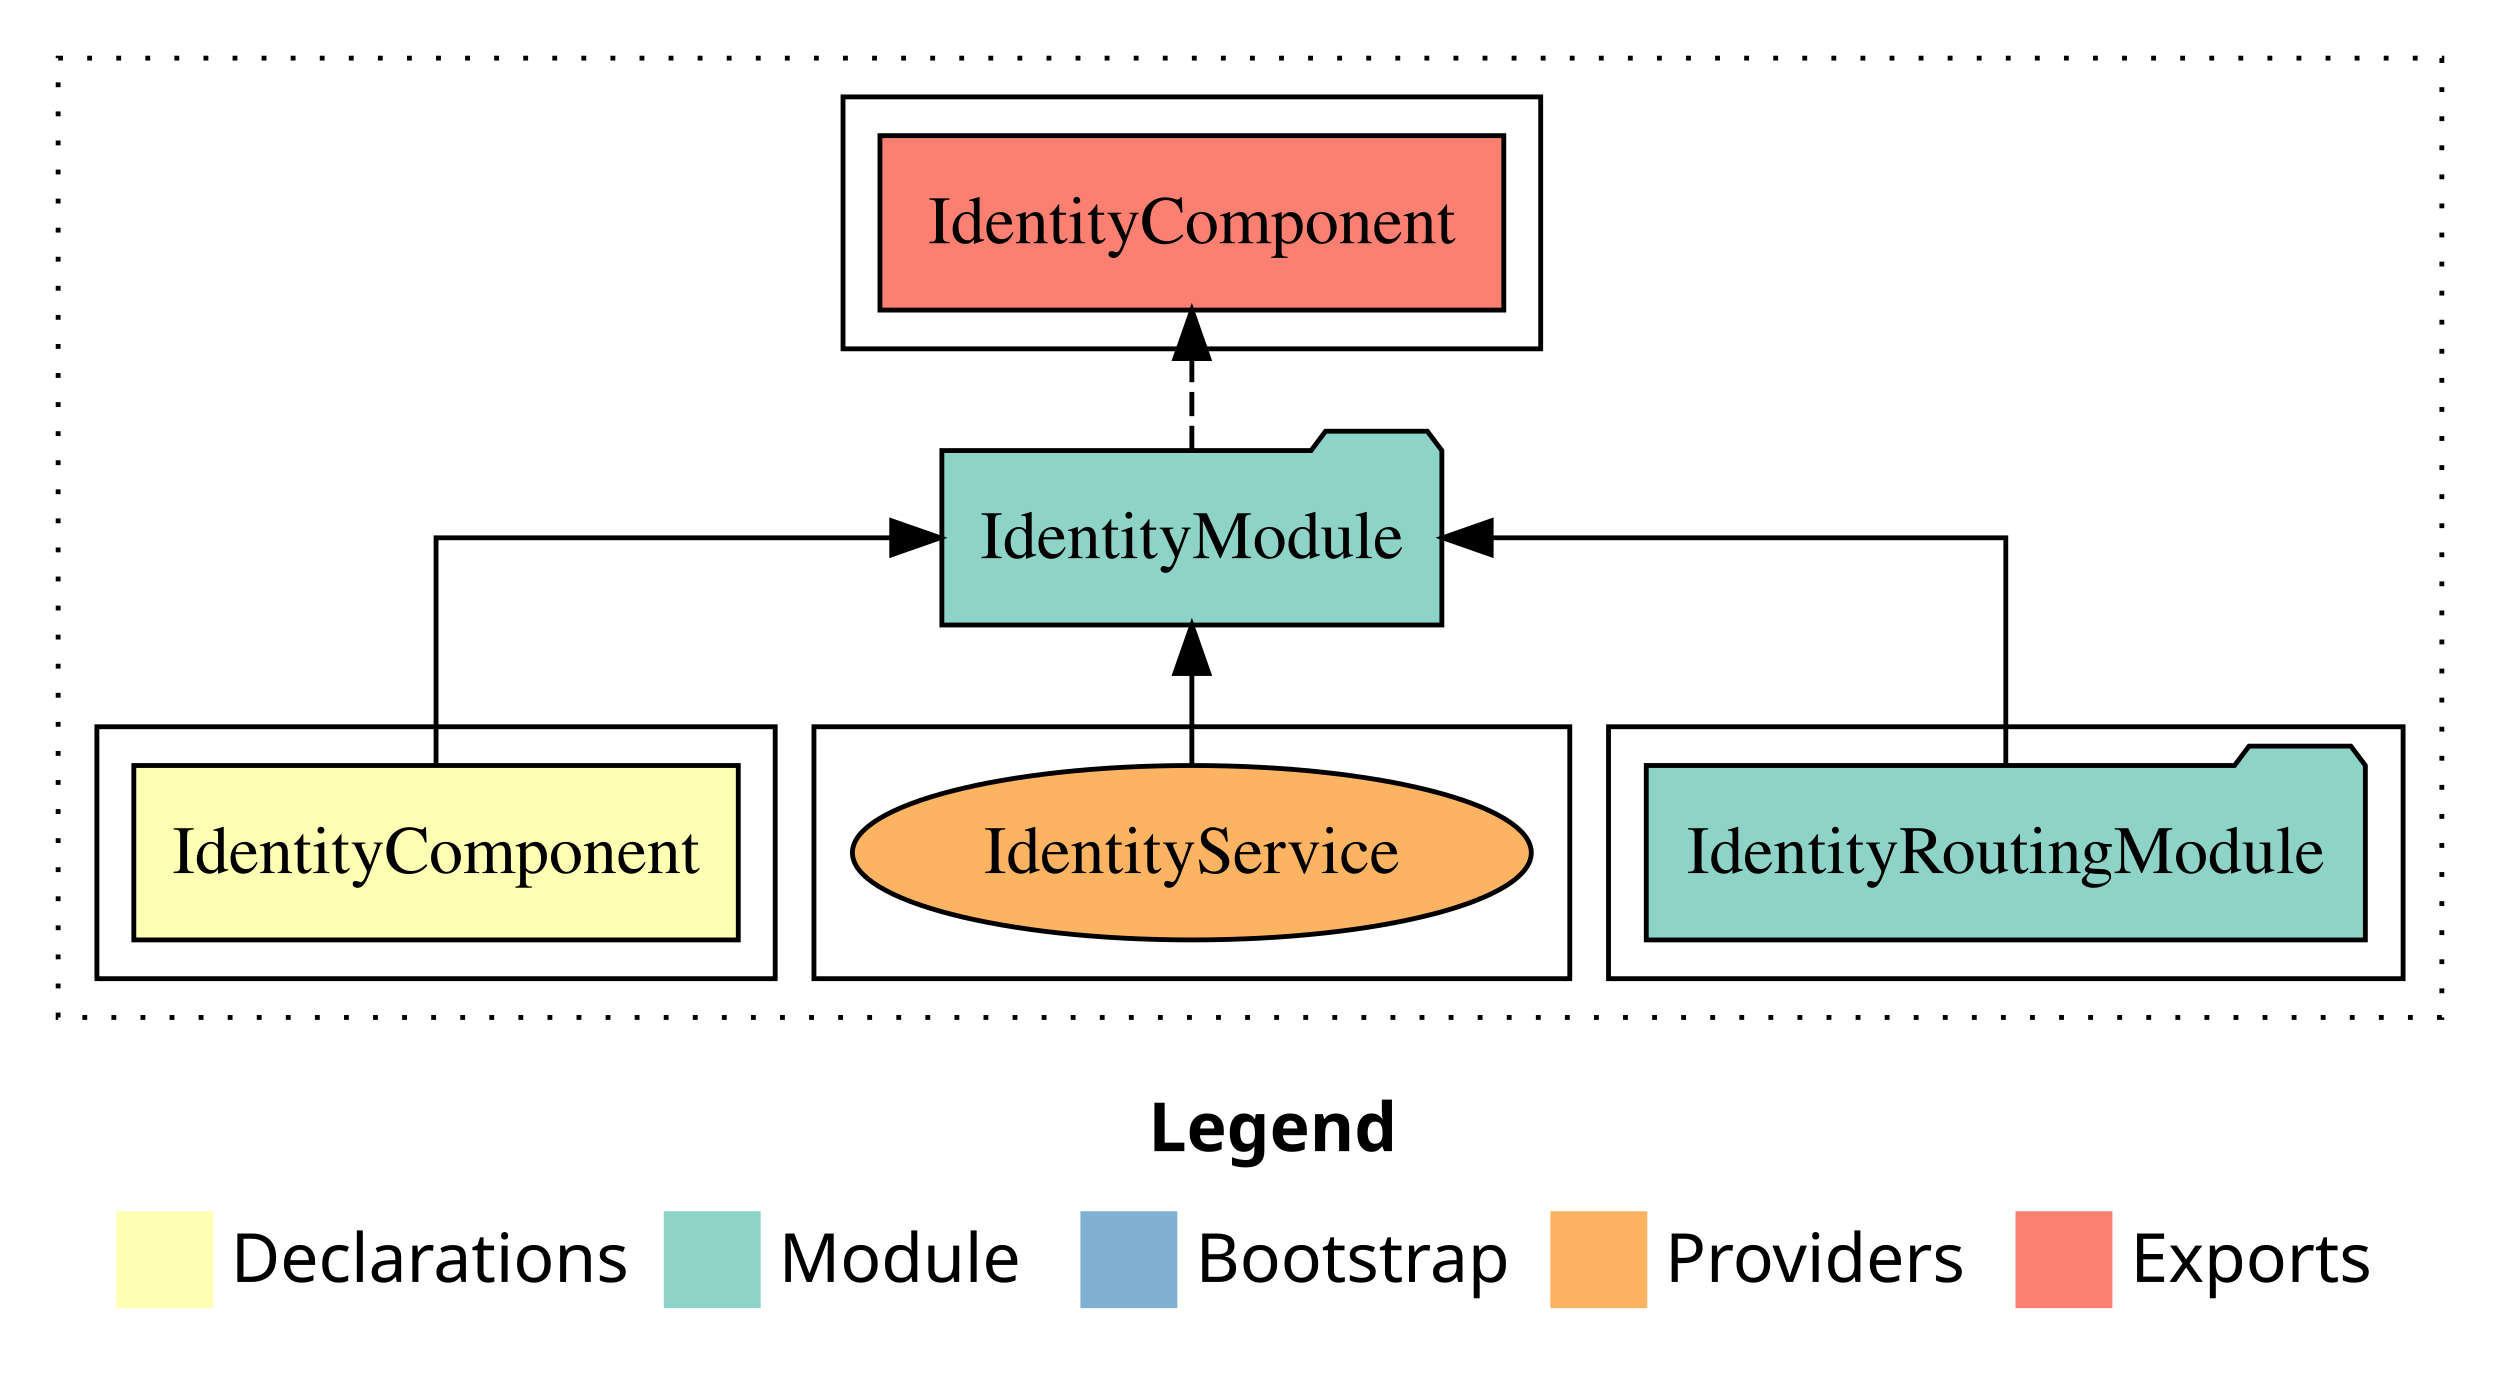
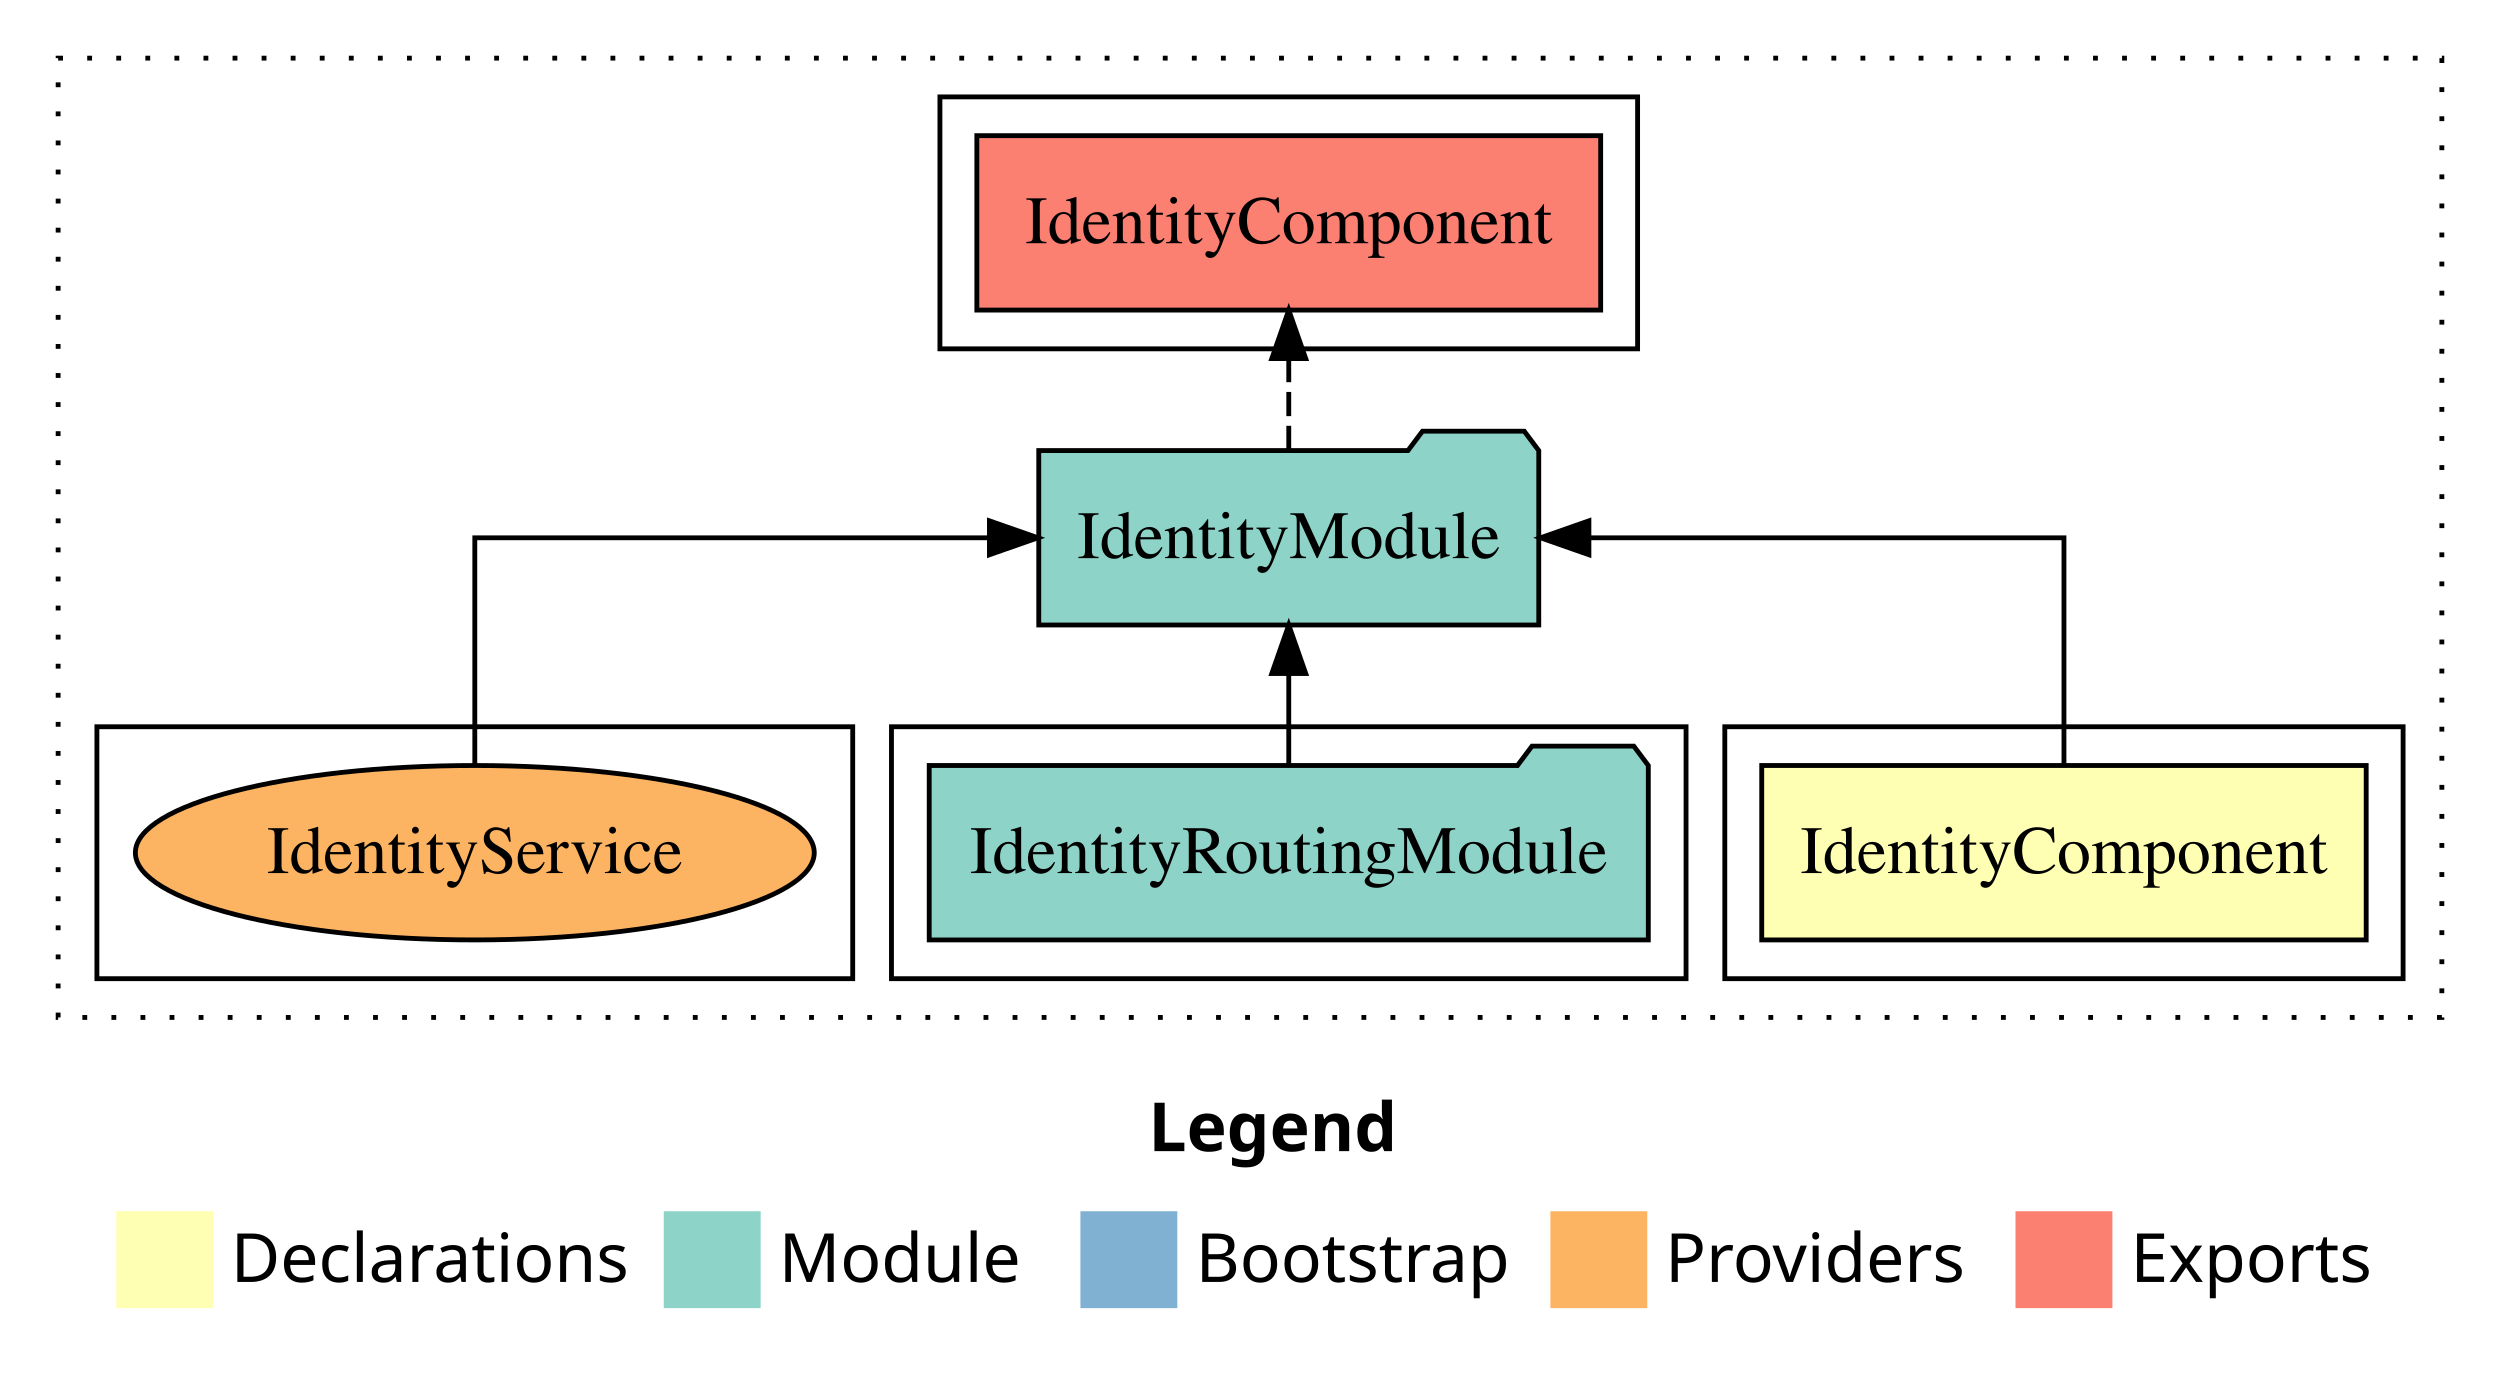
<svg xmlns="http://www.w3.org/2000/svg" width="516pt" height="284pt" viewBox="0.00 0.00 516.00 284.00">
  <g id="graph0" class="graph" transform="scale(1 1) rotate(0) translate(4 280)">
    <polygon fill="white" stroke="transparent" points="-4,4 -4,-280 512,-280 512,4 -4,4" />
    <text text-anchor="start" x="233.01" y="-42.4" font-family="sans-serif" font-weight="bold" font-size="14.00">Legend</text>
    <polygon fill="#ffffb3" stroke="transparent" points="20,-10 20,-30 40,-30 40,-10 20,-10" />
    <text text-anchor="start" x="43.63" y="-15.4" font-family="sans-serif" font-size="14.00">  Declarations</text>
    <polygon fill="#8dd3c7" stroke="transparent" points="133,-10 133,-30 153,-30 153,-10 133,-10" />
    <text text-anchor="start" x="156.73" y="-15.4" font-family="sans-serif" font-size="14.00">  Module</text>
    <polygon fill="#80b1d3" stroke="transparent" points="219,-10 219,-30 239,-30 239,-10 219,-10" />
    <text text-anchor="start" x="242.78" y="-15.4" font-family="sans-serif" font-size="14.00">  Bootstrap</text>
    <polygon fill="#fdb462" stroke="transparent" points="316,-10 316,-30 336,-30 336,-10 316,-10" />
    <text text-anchor="start" x="339.67" y="-15.4" font-family="sans-serif" font-size="14.00">  Providers</text>
    <polygon fill="#fb8072" stroke="transparent" points="412,-10 412,-30 432,-30 432,-10 412,-10" />
    <text text-anchor="start" x="435.73" y="-15.4" font-family="sans-serif" font-size="14.00">  Exports</text>
    <g id="clust1" class="cluster">
      <polygon fill="none" stroke="black" stroke-dasharray="1,5" points="8,-70 8,-268 500,-268 500,-70 8,-70" />
    </g>
+     <g id="clust2" class="cluster">
+       <polygon fill="none" stroke="black" points="352,-78 352,-130 492,-130 492,-78 352,-78" />
+     </g>
+     <g id="clust5" class="cluster">
+       <polygon fill="none" stroke="black" points="190,-208 190,-260 334,-260 334,-208 190,-208" />
+     </g>
    <g id="clust4" class="cluster">
-       <polygon fill="none" stroke="black" points="328,-78 328,-130 492,-130 492,-78 328,-78" />
+       <polygon fill="none" stroke="black" points="180,-78 180,-130 344,-130 344,-78 180,-78" />
    </g>
    <g id="clust7" class="cluster">
-       <polygon fill="none" stroke="black" points="164,-78 164,-130 320,-130 320,-78 164,-78" />
-     </g>
-     <g id="clust2" class="cluster">
-       <polygon fill="none" stroke="black" points="16,-78 16,-130 156,-130 156,-78 16,-78" />
-     </g>
-     <g id="clust5" class="cluster">
-       <polygon fill="none" stroke="black" points="170,-208 170,-260 314,-260 314,-208 170,-208" />
+       <polygon fill="none" stroke="black" points="16,-78 16,-130 172,-130 172,-78 16,-78" />
    </g>
    <g id="node1" class="node">
-       <polygon fill="#ffffb3" stroke="black" points="148.38,-122 23.62,-122 23.62,-86 148.38,-86 148.38,-122" />
-       <text text-anchor="middle" x="86" y="-99.8" font-family="Times,serif" font-size="14.00">IdentityComponent</text>
+       <polygon fill="#ffffb3" stroke="black" points="484.38,-122 359.62,-122 359.62,-86 484.38,-86 484.38,-122" />
+       <text text-anchor="middle" x="422" y="-99.8" font-family="Times,serif" font-size="14.00">IdentityComponent</text>
    </g>
    <g id="node2" class="node">
-       <polygon fill="#8dd3c7" stroke="black" points="293.6,-187 290.6,-191 269.6,-191 266.6,-187 190.4,-187 190.4,-151 293.6,-151 293.6,-187" />
-       <text text-anchor="middle" x="242" y="-164.8" font-family="Times,serif" font-size="14.00">IdentityModule</text>
+       <polygon fill="#8dd3c7" stroke="black" points="313.6,-187 310.6,-191 289.6,-191 286.6,-187 210.4,-187 210.4,-151 313.6,-151 313.6,-187" />
+       <text text-anchor="middle" x="262" y="-164.8" font-family="Times,serif" font-size="14.00">IdentityModule</text>
    </g>
    <g id="edge1" class="edge">
-       <path fill="none" stroke="black" d="M86,-122.11C86,-141.34 86,-169 86,-169 86,-169 180.05,-169 180.05,-169" />
-       <polygon fill="black" stroke="black" points="180.05,-172.5 190.05,-169 180.05,-165.5 180.05,-172.5" />
+       <path fill="none" stroke="black" d="M422,-122.11C422,-141.34 422,-169 422,-169 422,-169 323.95,-169 323.95,-169" />
+       <polygon fill="black" stroke="black" points="323.95,-165.5 313.95,-169 323.95,-172.5 323.95,-165.5" />
    </g>
    <g id="node4" class="node">
-       <polygon fill="#fb8072" stroke="black" points="306.38,-252 177.62,-252 177.62,-216 306.38,-216 306.38,-252" />
-       <text text-anchor="middle" x="242" y="-229.8" font-family="Times,serif" font-size="14.00">IdentityComponent </text>
+       <polygon fill="#fb8072" stroke="black" points="326.38,-252 197.62,-252 197.62,-216 326.38,-216 326.38,-252" />
+       <text text-anchor="middle" x="262" y="-229.8" font-family="Times,serif" font-size="14.00">IdentityComponent </text>
    </g>
    <g id="edge3" class="edge">
-       <path fill="none" stroke="black" stroke-dasharray="5,2" d="M242,-187.11C242,-187.11 242,-205.99 242,-205.99" />
-       <polygon fill="black" stroke="black" points="238.5,-205.99 242,-215.99 245.5,-205.99 238.5,-205.99" />
+       <path fill="none" stroke="black" stroke-dasharray="5,2" d="M262,-187.11C262,-187.11 262,-205.99 262,-205.99" />
+       <polygon fill="black" stroke="black" points="258.5,-205.99 262,-215.99 265.5,-205.99 258.5,-205.99" />
    </g>
    <g id="node3" class="node">
-       <polygon fill="#8dd3c7" stroke="black" points="484.21,-122 481.21,-126 460.21,-126 457.21,-122 335.79,-122 335.79,-86 484.21,-86 484.21,-122" />
-       <text text-anchor="middle" x="410" y="-99.8" font-family="Times,serif" font-size="14.00">IdentityRoutingModule</text>
+       <polygon fill="#8dd3c7" stroke="black" points="336.21,-122 333.21,-126 312.21,-126 309.21,-122 187.79,-122 187.79,-86 336.21,-86 336.21,-122" />
+       <text text-anchor="middle" x="262" y="-99.8" font-family="Times,serif" font-size="14.00">IdentityRoutingModule</text>
    </g>
    <g id="edge2" class="edge">
-       <path fill="none" stroke="black" d="M410,-122.11C410,-141.34 410,-169 410,-169 410,-169 303.78,-169 303.78,-169" />
-       <polygon fill="black" stroke="black" points="303.78,-165.5 293.78,-169 303.78,-172.5 303.78,-165.5" />
+       <path fill="none" stroke="black" d="M262,-122.11C262,-122.11 262,-140.99 262,-140.99" />
+       <polygon fill="black" stroke="black" points="258.5,-140.99 262,-150.99 265.5,-140.99 258.5,-140.99" />
    </g>
    <g id="node5" class="node">
-       <ellipse fill="#fdb462" stroke="black" cx="242" cy="-104" rx="70.06" ry="18" />
-       <text text-anchor="middle" x="242" y="-99.8" font-family="Times,serif" font-size="14.00">IdentityService</text>
+       <ellipse fill="#fdb462" stroke="black" cx="94" cy="-104" rx="70.06" ry="18" />
+       <text text-anchor="middle" x="94" y="-99.8" font-family="Times,serif" font-size="14.00">IdentityService</text>
    </g>
    <g id="edge4" class="edge">
-       <path fill="none" stroke="black" d="M242,-122.11C242,-122.11 242,-140.99 242,-140.99" />
-       <polygon fill="black" stroke="black" points="238.5,-140.99 242,-150.99 245.5,-140.99 238.5,-140.99" />
+       <path fill="none" stroke="black" d="M94,-122.11C94,-141.34 94,-169 94,-169 94,-169 200.22,-169 200.22,-169" />
+       <polygon fill="black" stroke="black" points="200.22,-172.5 210.22,-169 200.22,-165.5 200.22,-172.5" />
    </g>
  </g>
</svg>
